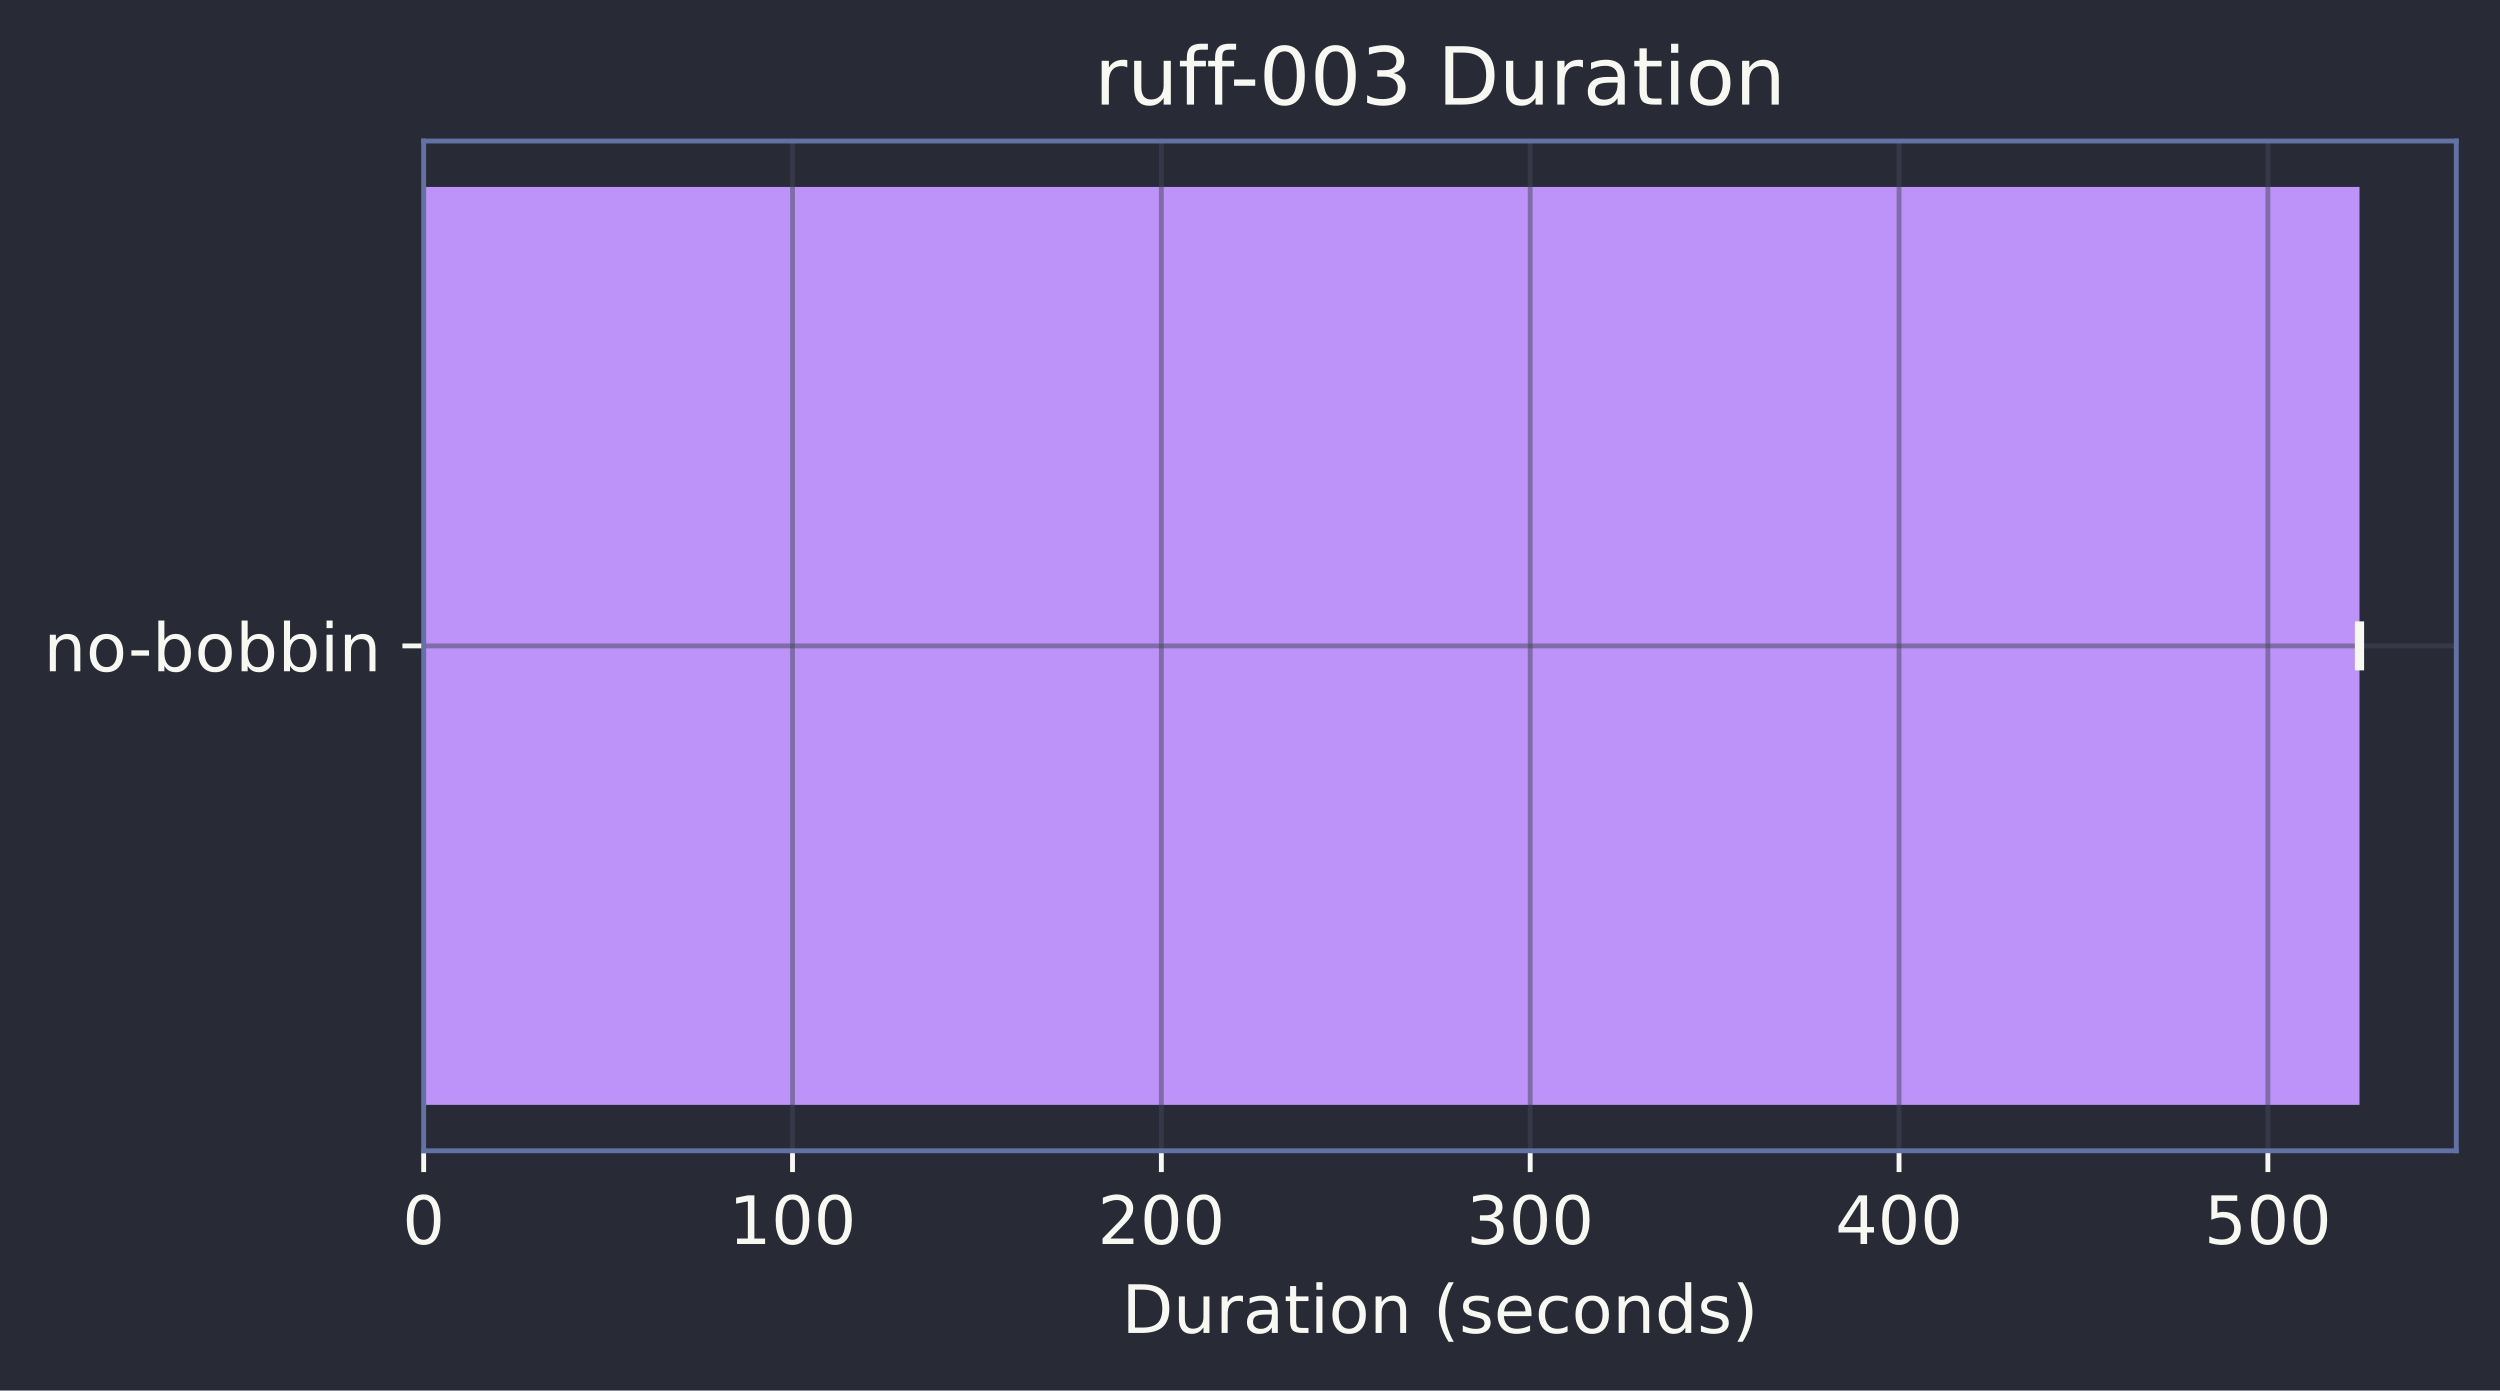
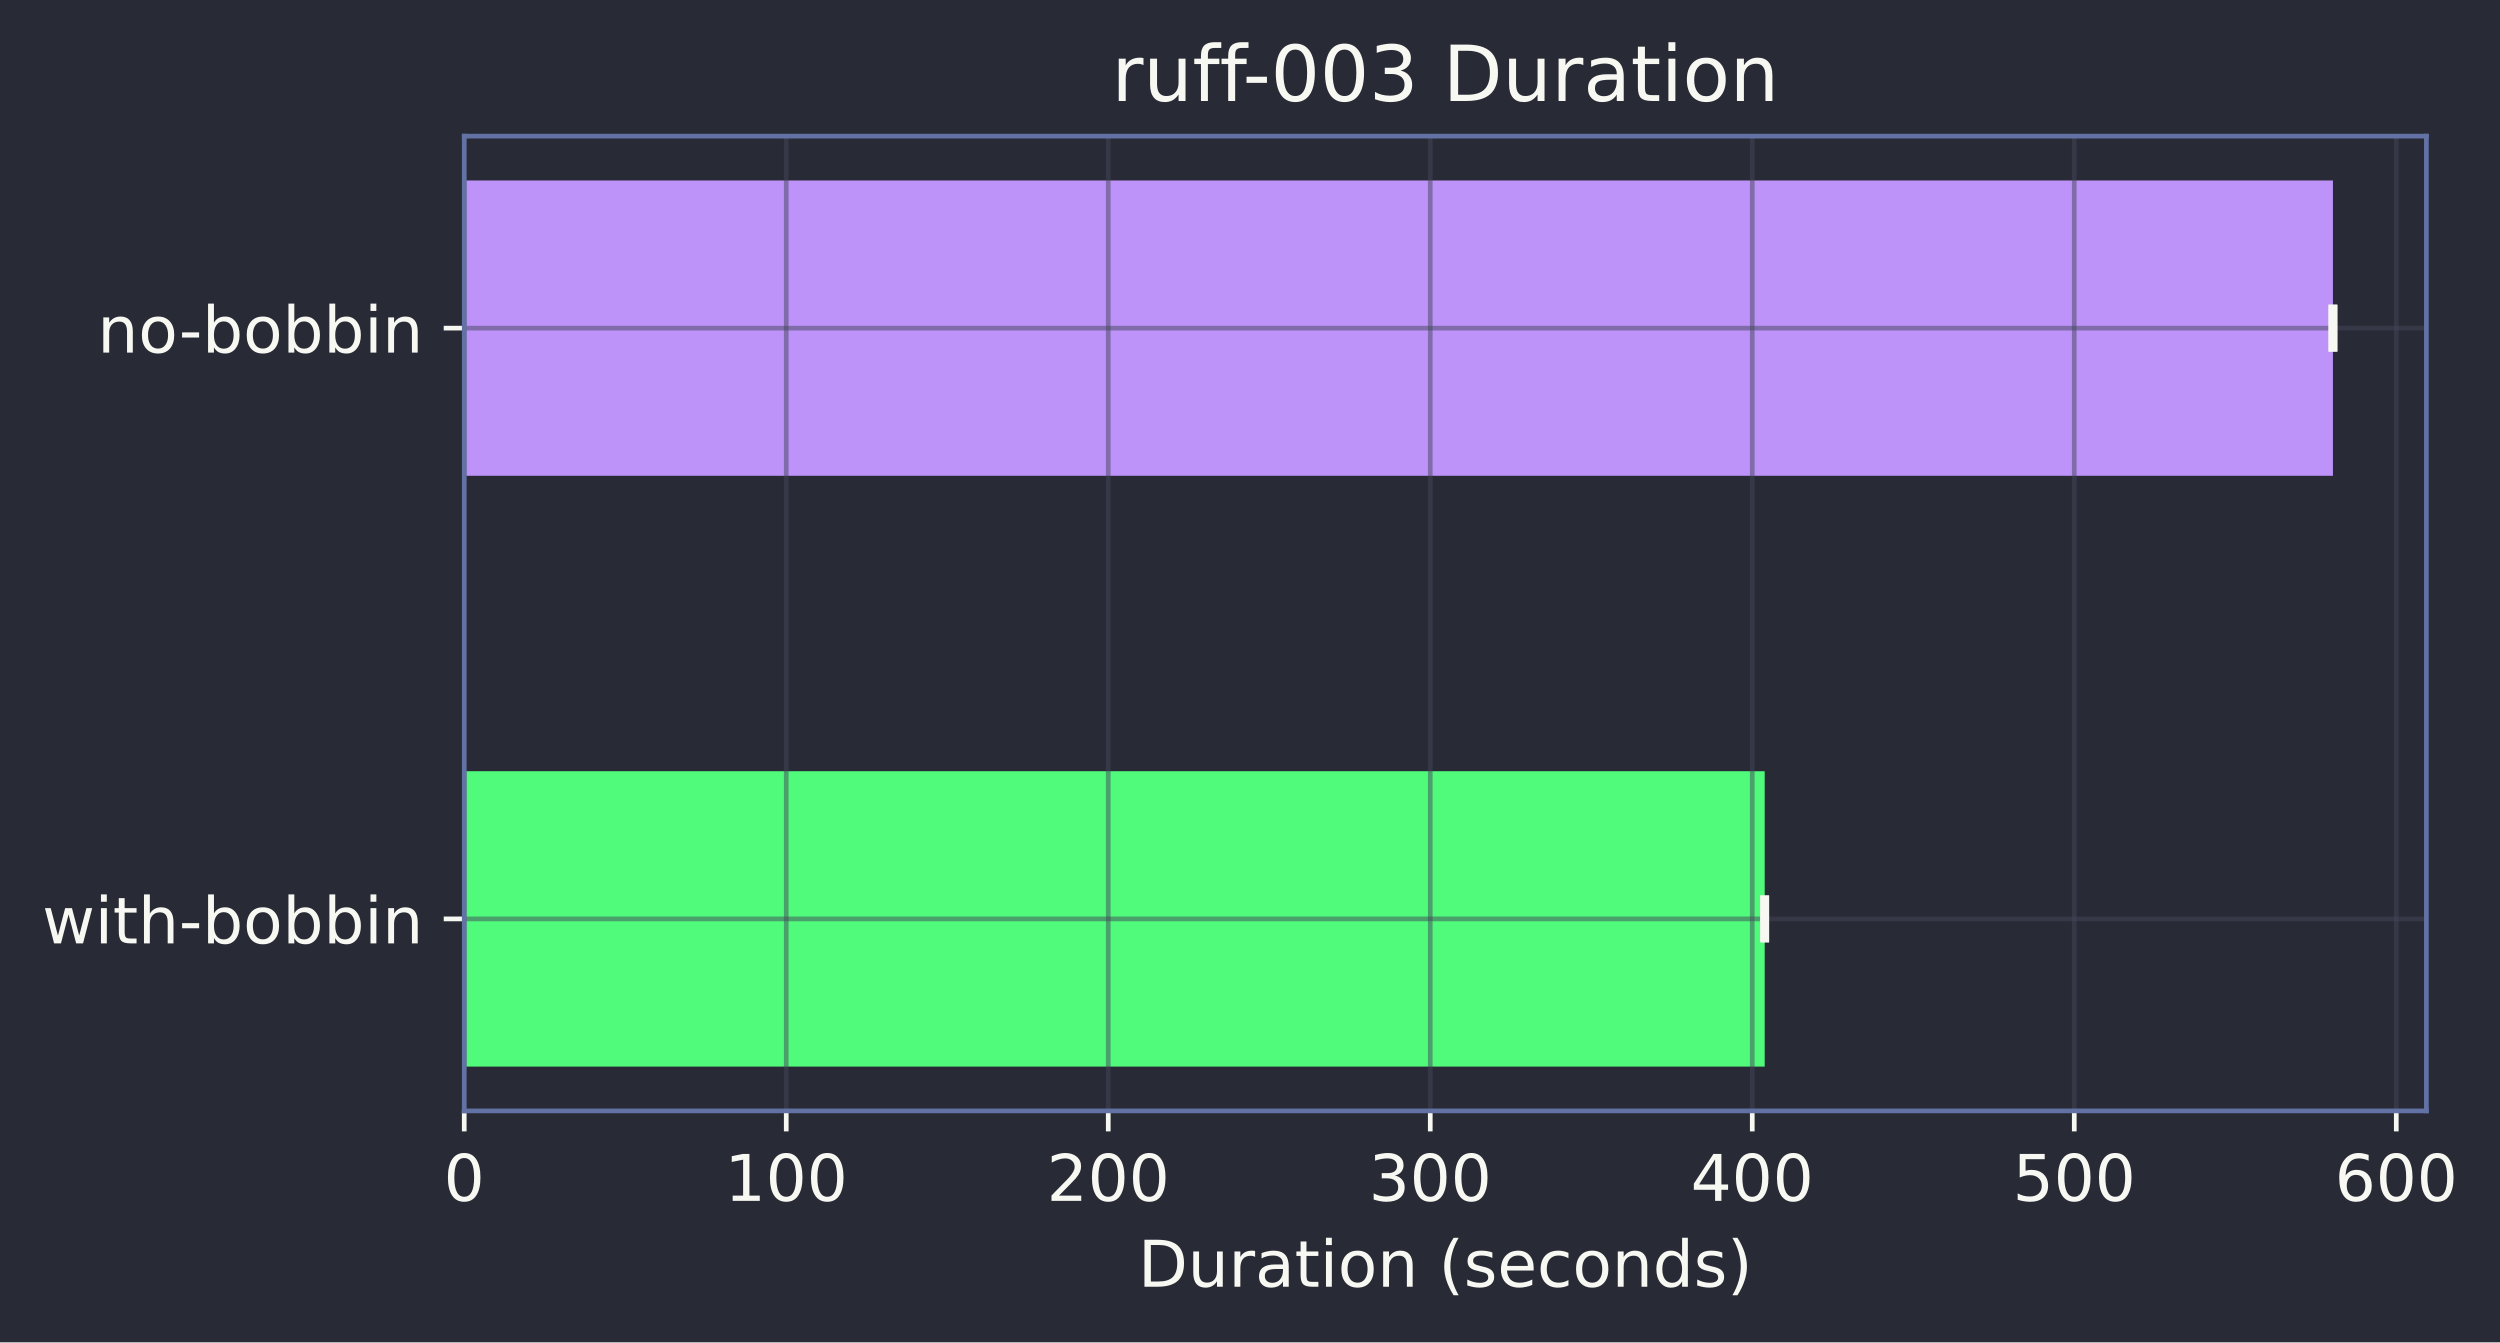
- <svg xmlns="http://www.w3.org/2000/svg" xmlns:xlink="http://www.w3.org/1999/xlink" width="411.784pt" height="229.042pt" viewBox="0 0 411.784 229.042" version="1.1">
+ <svg xmlns="http://www.w3.org/2000/svg" xmlns:xlink="http://www.w3.org/1999/xlink" width="426.574pt" height="229.042pt" viewBox="0 0 426.574 229.042" version="1.1">
  <defs>
    <style type="text/css">*{stroke-linejoin: round; stroke-linecap: butt}</style>
  </defs>
  <g id="figure_1">
    <g id="patch_1">
-       <path d="M 0 229.042  L 411.784 229.042  L 411.784 0  L 0 0  z " style="fill: #282a36" />
+       <path d="M 0 229.042  L 426.574 229.042  L 426.574 0  L 0 0  z " style="fill: #282a36" />
    </g>
    <g id="axes_1">
      <g id="patch_2">
-         <path d="M 69.784 189.55  L 404.584 189.55  L 404.584 23.23  L 69.784 23.23  z " style="fill: #282a36" />
+         <path d="M 79.212 189.55  L 414.012 189.55  L 414.012 23.23  L 79.212 23.23  z " style="fill: #282a36" />
      </g>
      <g id="patch_3">
-         <path d="M 69.784 30.79  L 388.642 30.79  L 388.642 181.99  L 69.784 181.99  z " clip-path="url(#pcd8d86fe4c)" style="fill: #bd93f9" />
+         <path d="M 79.212 30.79  L 398.069 30.79  L 398.069 81.19  L 79.212 81.19  z " clip-path="url(#p97eddc4f8d)" style="fill: #bd93f9" />
+       </g>
+       <g id="patch_4">
+         <path d="M 79.212 131.59  L 301.109 131.59  L 301.109 181.99  L 79.212 181.99  z " clip-path="url(#p97eddc4f8d)" style="fill: #50fa7b" />
      </g>
      <g id="matplotlib.axis_1">
        <g id="xtick_1">
          <g id="line2d_1">
-             <path d="M 69.784 189.55  L 69.784 23.23  " clip-path="url(#pcd8d86fe4c)" style="fill: none; stroke: #44475a; stroke-opacity: 0.5; stroke-width: 0.8; stroke-linecap: square" />
+             <path d="M 79.212 189.55  L 79.212 23.23  " clip-path="url(#p97eddc4f8d)" style="fill: none; stroke: #44475a; stroke-opacity: 0.5; stroke-width: 0.8; stroke-linecap: square" />
          </g>
          <g id="line2d_2">
            <defs>
-               <path id="md374046ccb" d="M 0 0  L 0 3.5  " style="stroke: #f8f8f2; stroke-width: 0.8" />
+               <path id="m5a519ea210" d="M 0 0  L 0 3.5  " style="stroke: #f8f8f2; stroke-width: 0.8" />
            </defs>
            <g>
-               <use xlink:href="#md374046ccb" x="69.784" y="189.55" style="fill: #f8f8f2; stroke: #f8f8f2; stroke-width: 0.8" />
+               <use xlink:href="#m5a519ea210" x="79.212" y="189.55" style="fill: #f8f8f2; stroke: #f8f8f2; stroke-width: 0.8" />
            </g>
          </g>
          <g id="text_1">
-             <text style="font-size: 11px; font-family: 'DejaVu Sans', 'Bitstream Vera Sans', 'Computer Modern Sans Serif', 'Lucida Grande', 'Verdana', 'Geneva', 'Lucid', 'Arial', 'Helvetica', 'Avant Garde', sans-serif; text-anchor: middle; fill: #f8f8f2" x="69.784" y="204.908" transform="rotate(-0 69.78437 204.9082)">0</text>
+             <text style="font-size: 11px; font-family: 'DejaVu Sans', 'Bitstream Vera Sans', 'Computer Modern Sans Serif', 'Lucida Grande', 'Verdana', 'Geneva', 'Lucid', 'Arial', 'Helvetica', 'Avant Garde', sans-serif; text-anchor: middle; fill: #f8f8f2" x="79.212" y="204.908" transform="rotate(-0 79.21172 204.9082)">0</text>
          </g>
        </g>
        <g id="xtick_2">
          <g id="line2d_3">
-             <path d="M 130.538 189.55  L 130.538 23.23  " clip-path="url(#pcd8d86fe4c)" style="fill: none; stroke: #44475a; stroke-opacity: 0.5; stroke-width: 0.8; stroke-linecap: square" />
+             <path d="M 134.156 189.55  L 134.156 23.23  " clip-path="url(#p97eddc4f8d)" style="fill: none; stroke: #44475a; stroke-opacity: 0.5; stroke-width: 0.8; stroke-linecap: square" />
          </g>
          <g id="line2d_4">
            <g>
-               <use xlink:href="#md374046ccb" x="130.538" y="189.55" style="fill: #f8f8f2; stroke: #f8f8f2; stroke-width: 0.8" />
+               <use xlink:href="#m5a519ea210" x="134.156" y="189.55" style="fill: #f8f8f2; stroke: #f8f8f2; stroke-width: 0.8" />
            </g>
          </g>
          <g id="text_2">
-             <text style="font-size: 11px; font-family: 'DejaVu Sans', 'Bitstream Vera Sans', 'Computer Modern Sans Serif', 'Lucida Grande', 'Verdana', 'Geneva', 'Lucid', 'Arial', 'Helvetica', 'Avant Garde', sans-serif; text-anchor: middle; fill: #f8f8f2" x="130.538" y="204.908" transform="rotate(-0 130.5376 204.9082)">100</text>
+             <text style="font-size: 11px; font-family: 'DejaVu Sans', 'Bitstream Vera Sans', 'Computer Modern Sans Serif', 'Lucida Grande', 'Verdana', 'Geneva', 'Lucid', 'Arial', 'Helvetica', 'Avant Garde', sans-serif; text-anchor: middle; fill: #f8f8f2" x="134.156" y="204.908" transform="rotate(-0 134.1558 204.9082)">100</text>
          </g>
        </g>
        <g id="xtick_3">
          <g id="line2d_5">
-             <path d="M 191.291 189.55  L 191.291 23.23  " clip-path="url(#pcd8d86fe4c)" style="fill: none; stroke: #44475a; stroke-opacity: 0.5; stroke-width: 0.8; stroke-linecap: square" />
+             <path d="M 189.1 189.55  L 189.1 23.23  " clip-path="url(#p97eddc4f8d)" style="fill: none; stroke: #44475a; stroke-opacity: 0.5; stroke-width: 0.8; stroke-linecap: square" />
          </g>
          <g id="line2d_6">
            <g>
-               <use xlink:href="#md374046ccb" x="191.291" y="189.55" style="fill: #f8f8f2; stroke: #f8f8f2; stroke-width: 0.8" />
+               <use xlink:href="#m5a519ea210" x="189.1" y="189.55" style="fill: #f8f8f2; stroke: #f8f8f2; stroke-width: 0.8" />
            </g>
          </g>
          <g id="text_3">
-             <text style="font-size: 11px; font-family: 'DejaVu Sans', 'Bitstream Vera Sans', 'Computer Modern Sans Serif', 'Lucida Grande', 'Verdana', 'Geneva', 'Lucid', 'Arial', 'Helvetica', 'Avant Garde', sans-serif; text-anchor: middle; fill: #f8f8f2" x="191.291" y="204.908" transform="rotate(-0 191.2908 204.9082)">200</text>
+             <text style="font-size: 11px; font-family: 'DejaVu Sans', 'Bitstream Vera Sans', 'Computer Modern Sans Serif', 'Lucida Grande', 'Verdana', 'Geneva', 'Lucid', 'Arial', 'Helvetica', 'Avant Garde', sans-serif; text-anchor: middle; fill: #f8f8f2" x="189.1" y="204.908" transform="rotate(-0 189.0999 204.9082)">200</text>
          </g>
        </g>
        <g id="xtick_4">
          <g id="line2d_7">
-             <path d="M 252.044 189.55  L 252.044 23.23  " clip-path="url(#pcd8d86fe4c)" style="fill: none; stroke: #44475a; stroke-opacity: 0.5; stroke-width: 0.8; stroke-linecap: square" />
+             <path d="M 244.044 189.55  L 244.044 23.23  " clip-path="url(#p97eddc4f8d)" style="fill: none; stroke: #44475a; stroke-opacity: 0.5; stroke-width: 0.8; stroke-linecap: square" />
          </g>
          <g id="line2d_8">
            <g>
-               <use xlink:href="#md374046ccb" x="252.044" y="189.55" style="fill: #f8f8f2; stroke: #f8f8f2; stroke-width: 0.8" />
+               <use xlink:href="#m5a519ea210" x="244.044" y="189.55" style="fill: #f8f8f2; stroke: #f8f8f2; stroke-width: 0.8" />
            </g>
          </g>
          <g id="text_4">
-             <text style="font-size: 11px; font-family: 'DejaVu Sans', 'Bitstream Vera Sans', 'Computer Modern Sans Serif', 'Lucida Grande', 'Verdana', 'Geneva', 'Lucid', 'Arial', 'Helvetica', 'Avant Garde', sans-serif; text-anchor: middle; fill: #f8f8f2" x="252.044" y="204.908" transform="rotate(-0 252.044 204.9082)">300</text>
+             <text style="font-size: 11px; font-family: 'DejaVu Sans', 'Bitstream Vera Sans', 'Computer Modern Sans Serif', 'Lucida Grande', 'Verdana', 'Geneva', 'Lucid', 'Arial', 'Helvetica', 'Avant Garde', sans-serif; text-anchor: middle; fill: #f8f8f2" x="244.044" y="204.908" transform="rotate(-0 244.044 204.9082)">300</text>
          </g>
        </g>
        <g id="xtick_5">
          <g id="line2d_9">
-             <path d="M 312.797 189.55  L 312.797 23.23  " clip-path="url(#pcd8d86fe4c)" style="fill: none; stroke: #44475a; stroke-opacity: 0.5; stroke-width: 0.8; stroke-linecap: square" />
+             <path d="M 298.988 189.55  L 298.988 23.23  " clip-path="url(#p97eddc4f8d)" style="fill: none; stroke: #44475a; stroke-opacity: 0.5; stroke-width: 0.8; stroke-linecap: square" />
          </g>
          <g id="line2d_10">
            <g>
-               <use xlink:href="#md374046ccb" x="312.797" y="189.55" style="fill: #f8f8f2; stroke: #f8f8f2; stroke-width: 0.8" />
+               <use xlink:href="#m5a519ea210" x="298.988" y="189.55" style="fill: #f8f8f2; stroke: #f8f8f2; stroke-width: 0.8" />
            </g>
          </g>
          <g id="text_5">
-             <text style="font-size: 11px; font-family: 'DejaVu Sans', 'Bitstream Vera Sans', 'Computer Modern Sans Serif', 'Lucida Grande', 'Verdana', 'Geneva', 'Lucid', 'Arial', 'Helvetica', 'Avant Garde', sans-serif; text-anchor: middle; fill: #f8f8f2" x="312.797" y="204.908" transform="rotate(-0 312.7972 204.9082)">400</text>
+             <text style="font-size: 11px; font-family: 'DejaVu Sans', 'Bitstream Vera Sans', 'Computer Modern Sans Serif', 'Lucida Grande', 'Verdana', 'Geneva', 'Lucid', 'Arial', 'Helvetica', 'Avant Garde', sans-serif; text-anchor: middle; fill: #f8f8f2" x="298.988" y="204.908" transform="rotate(-0 298.9882 204.9082)">400</text>
          </g>
        </g>
        <g id="xtick_6">
          <g id="line2d_11">
-             <path d="M 373.55 189.55  L 373.55 23.23  " clip-path="url(#pcd8d86fe4c)" style="fill: none; stroke: #44475a; stroke-opacity: 0.5; stroke-width: 0.8; stroke-linecap: square" />
+             <path d="M 353.932 189.55  L 353.932 23.23  " clip-path="url(#p97eddc4f8d)" style="fill: none; stroke: #44475a; stroke-opacity: 0.5; stroke-width: 0.8; stroke-linecap: square" />
          </g>
          <g id="line2d_12">
            <g>
-               <use xlink:href="#md374046ccb" x="373.55" y="189.55" style="fill: #f8f8f2; stroke: #f8f8f2; stroke-width: 0.8" />
+               <use xlink:href="#m5a519ea210" x="353.932" y="189.55" style="fill: #f8f8f2; stroke: #f8f8f2; stroke-width: 0.8" />
            </g>
          </g>
          <g id="text_6">
-             <text style="font-size: 11px; font-family: 'DejaVu Sans', 'Bitstream Vera Sans', 'Computer Modern Sans Serif', 'Lucida Grande', 'Verdana', 'Geneva', 'Lucid', 'Arial', 'Helvetica', 'Avant Garde', sans-serif; text-anchor: middle; fill: #f8f8f2" x="373.55" y="204.908" transform="rotate(-0 373.5504 204.9082)">500</text>
+             <text style="font-size: 11px; font-family: 'DejaVu Sans', 'Bitstream Vera Sans', 'Computer Modern Sans Serif', 'Lucida Grande', 'Verdana', 'Geneva', 'Lucid', 'Arial', 'Helvetica', 'Avant Garde', sans-serif; text-anchor: middle; fill: #f8f8f2" x="353.932" y="204.908" transform="rotate(-0 353.9323 204.9082)">500</text>
          </g>
        </g>
-         <g id="text_7">
-           <text style="font-size: 11px; font-family: 'DejaVu Sans', 'Bitstream Vera Sans', 'Computer Modern Sans Serif', 'Lucida Grande', 'Verdana', 'Geneva', 'Lucid', 'Arial', 'Helvetica', 'Avant Garde', sans-serif; text-anchor: middle; fill: #f8f8f2" x="237.184" y="219.554" transform="rotate(-0 237.1844 219.5542)">Duration (seconds)</text>
+         <g id="xtick_7">
+           <g id="line2d_13">
+             <path d="M 408.876 189.55  L 408.876 23.23  " clip-path="url(#p97eddc4f8d)" style="fill: none; stroke: #44475a; stroke-opacity: 0.5; stroke-width: 0.8; stroke-linecap: square" />
+           </g>
+           <g id="line2d_14">
+             <g>
+               <use xlink:href="#m5a519ea210" x="408.876" y="189.55" style="fill: #f8f8f2; stroke: #f8f8f2; stroke-width: 0.8" />
+             </g>
+           </g>
+           <g id="text_7">
+             <text style="font-size: 11px; font-family: 'DejaVu Sans', 'Bitstream Vera Sans', 'Computer Modern Sans Serif', 'Lucida Grande', 'Verdana', 'Geneva', 'Lucid', 'Arial', 'Helvetica', 'Avant Garde', sans-serif; text-anchor: middle; fill: #f8f8f2" x="408.876" y="204.908" transform="rotate(-0 408.8764 204.9082)">600</text>
+           </g>
+         </g>
+         <g id="text_8">
+           <text style="font-size: 11px; font-family: 'DejaVu Sans', 'Bitstream Vera Sans', 'Computer Modern Sans Serif', 'Lucida Grande', 'Verdana', 'Geneva', 'Lucid', 'Arial', 'Helvetica', 'Avant Garde', sans-serif; text-anchor: middle; fill: #f8f8f2" x="246.612" y="219.554" transform="rotate(-0 246.6117 219.5542)">Duration (seconds)</text>
        </g>
      </g>
      <g id="matplotlib.axis_2">
        <g id="ytick_1">
-           <g id="line2d_13">
-             <path d="M 69.784 106.39  L 404.584 106.39  " clip-path="url(#pcd8d86fe4c)" style="fill: none; stroke: #44475a; stroke-opacity: 0.5; stroke-width: 0.8; stroke-linecap: square" />
+           <g id="line2d_15">
+             <path d="M 79.212 55.99  L 414.012 55.99  " clip-path="url(#p97eddc4f8d)" style="fill: none; stroke: #44475a; stroke-opacity: 0.5; stroke-width: 0.8; stroke-linecap: square" />
          </g>
-           <g id="line2d_14">
+           <g id="line2d_16">
            <defs>
-               <path id="m17cf7d4d37" d="M 0 0  L -3.5 0  " style="stroke: #f8f8f2; stroke-width: 0.8" />
+               <path id="mb03f7f33ae" d="M 0 0  L -3.5 0  " style="stroke: #f8f8f2; stroke-width: 0.8" />
            </defs>
            <g>
-               <use xlink:href="#m17cf7d4d37" x="69.784" y="106.39" style="fill: #f8f8f2; stroke: #f8f8f2; stroke-width: 0.8" />
+               <use xlink:href="#mb03f7f33ae" x="79.212" y="55.99" style="fill: #f8f8f2; stroke: #f8f8f2; stroke-width: 0.8" />
            </g>
          </g>
-           <g id="text_8">
-             <text style="font-size: 11px; font-family: 'DejaVu Sans', 'Bitstream Vera Sans', 'Computer Modern Sans Serif', 'Lucida Grande', 'Verdana', 'Geneva', 'Lucid', 'Arial', 'Helvetica', 'Avant Garde', sans-serif; text-anchor: end; fill: #f8f8f2" x="62.784" y="110.569" transform="rotate(-0 62.78437 110.5691)">no-bobbin</text>
+           <g id="text_9">
+             <text style="font-size: 11px; font-family: 'DejaVu Sans', 'Bitstream Vera Sans', 'Computer Modern Sans Serif', 'Lucida Grande', 'Verdana', 'Geneva', 'Lucid', 'Arial', 'Helvetica', 'Avant Garde', sans-serif; text-anchor: end; fill: #f8f8f2" x="72.212" y="60.169" transform="rotate(-0 72.21172 60.16908)">no-bobbin</text>
+           </g>
+         </g>
+         <g id="ytick_2">
+           <g id="line2d_17">
+             <path d="M 79.212 156.79  L 414.012 156.79  " clip-path="url(#p97eddc4f8d)" style="fill: none; stroke: #44475a; stroke-opacity: 0.5; stroke-width: 0.8; stroke-linecap: square" />
+           </g>
+           <g id="line2d_18">
+             <g>
+               <use xlink:href="#mb03f7f33ae" x="79.212" y="156.79" style="fill: #f8f8f2; stroke: #f8f8f2; stroke-width: 0.8" />
+             </g>
+           </g>
+           <g id="text_10">
+             <text style="font-size: 11px; font-family: 'DejaVu Sans', 'Bitstream Vera Sans', 'Computer Modern Sans Serif', 'Lucida Grande', 'Verdana', 'Geneva', 'Lucid', 'Arial', 'Helvetica', 'Avant Garde', sans-serif; text-anchor: end; fill: #f8f8f2" x="72.212" y="160.969" transform="rotate(-0 72.21172 160.9691)">with-bobbin</text>
          </g>
        </g>
      </g>
      <g id="LineCollection_1">
-         <path d="M 388.642 106.39  L 388.642 106.39  " clip-path="url(#pcd8d86fe4c)" style="fill: none; stroke: #f8f8f2; stroke-width: 1.5" />
+         <path d="M 398.069 55.99  L 398.069 55.99  " clip-path="url(#p97eddc4f8d)" style="fill: none; stroke: #f8f8f2; stroke-width: 1.5" />
+         <path d="M 301.109 156.79  L 301.109 156.79  " clip-path="url(#p97eddc4f8d)" style="fill: none; stroke: #f8f8f2; stroke-width: 1.5" />
      </g>
-       <g id="line2d_15">
+       <g id="line2d_19">
        <defs>
-           <path id="m4ece26d4fa" d="M 0 4  L 0 -4  " style="stroke: #f8f8f2; stroke-width: 1.5" />
+           <path id="m7c8d402ae6" d="M 0 4  L 0 -4  " style="stroke: #f8f8f2; stroke-width: 1.5" />
        </defs>
-         <g clip-path="url(#pcd8d86fe4c)">
-           <use xlink:href="#m4ece26d4fa" x="388.642" y="106.39" style="fill: #1f77b4; stroke: #f8f8f2; stroke-width: 1.5" />
+         <g clip-path="url(#p97eddc4f8d)">
+           <use xlink:href="#m7c8d402ae6" x="398.069" y="55.99" style="fill: #1f77b4; stroke: #f8f8f2; stroke-width: 1.5" />
+           <use xlink:href="#m7c8d402ae6" x="301.109" y="156.79" style="fill: #1f77b4; stroke: #f8f8f2; stroke-width: 1.5" />
        </g>
      </g>
-       <g id="line2d_16">
-         <g clip-path="url(#pcd8d86fe4c)">
-           <use xlink:href="#m4ece26d4fa" x="388.642" y="106.39" style="fill: #1f77b4; stroke: #f8f8f2; stroke-width: 1.5" />
+       <g id="line2d_20">
+         <g clip-path="url(#p97eddc4f8d)">
+           <use xlink:href="#m7c8d402ae6" x="398.069" y="55.99" style="fill: #1f77b4; stroke: #f8f8f2; stroke-width: 1.5" />
+           <use xlink:href="#m7c8d402ae6" x="301.109" y="156.79" style="fill: #1f77b4; stroke: #f8f8f2; stroke-width: 1.5" />
        </g>
      </g>
-       <g id="patch_4">
-         <path d="M 69.784 189.55  L 69.784 23.23  " style="fill: none; stroke: #6272a4; stroke-width: 0.8; stroke-linejoin: miter; stroke-linecap: square" />
-       </g>
      <g id="patch_5">
-         <path d="M 404.584 189.55  L 404.584 23.23  " style="fill: none; stroke: #6272a4; stroke-width: 0.8; stroke-linejoin: miter; stroke-linecap: square" />
+         <path d="M 79.212 189.55  L 79.212 23.23  " style="fill: none; stroke: #6272a4; stroke-width: 0.8; stroke-linejoin: miter; stroke-linecap: square" />
      </g>
      <g id="patch_6">
-         <path d="M 69.784 189.55  L 404.584 189.55  " style="fill: none; stroke: #6272a4; stroke-width: 0.8; stroke-linejoin: miter; stroke-linecap: square" />
+         <path d="M 414.012 189.55  L 414.012 23.23  " style="fill: none; stroke: #6272a4; stroke-width: 0.8; stroke-linejoin: miter; stroke-linecap: square" />
      </g>
      <g id="patch_7">
-         <path d="M 69.784 23.23  L 404.584 23.23  " style="fill: none; stroke: #6272a4; stroke-width: 0.8; stroke-linejoin: miter; stroke-linecap: square" />
+         <path d="M 79.212 189.55  L 414.012 189.55  " style="fill: none; stroke: #6272a4; stroke-width: 0.8; stroke-linejoin: miter; stroke-linecap: square" />
      </g>
-       <g id="text_9">
-         <text style="font-size: 13.2px; font-family: 'DejaVu Sans', 'Bitstream Vera Sans', 'Computer Modern Sans Serif', 'Lucida Grande', 'Verdana', 'Geneva', 'Lucid', 'Arial', 'Helvetica', 'Avant Garde', sans-serif; text-anchor: middle; fill: #f8f8f2" x="237.184" y="17.23" transform="rotate(-0 237.1844 17.22994)">ruff-003 Duration</text>
+       <g id="patch_8">
+         <path d="M 79.212 23.23  L 414.012 23.23  " style="fill: none; stroke: #6272a4; stroke-width: 0.8; stroke-linejoin: miter; stroke-linecap: square" />
+       </g>
+       <g id="text_11">
+         <text style="font-size: 13.2px; font-family: 'DejaVu Sans', 'Bitstream Vera Sans', 'Computer Modern Sans Serif', 'Lucida Grande', 'Verdana', 'Geneva', 'Lucid', 'Arial', 'Helvetica', 'Avant Garde', sans-serif; text-anchor: middle; fill: #f8f8f2" x="246.612" y="17.23" transform="rotate(-0 246.6117 17.22994)">ruff-003 Duration</text>
      </g>
    </g>
  </g>
  <defs>
-     <clipPath id="pcd8d86fe4c">
-       <rect x="69.784" y="23.23" width="334.8" height="166.32" />
+     <clipPath id="p97eddc4f8d">
+       <rect x="79.212" y="23.23" width="334.8" height="166.32" />
    </clipPath>
  </defs>
</svg>
